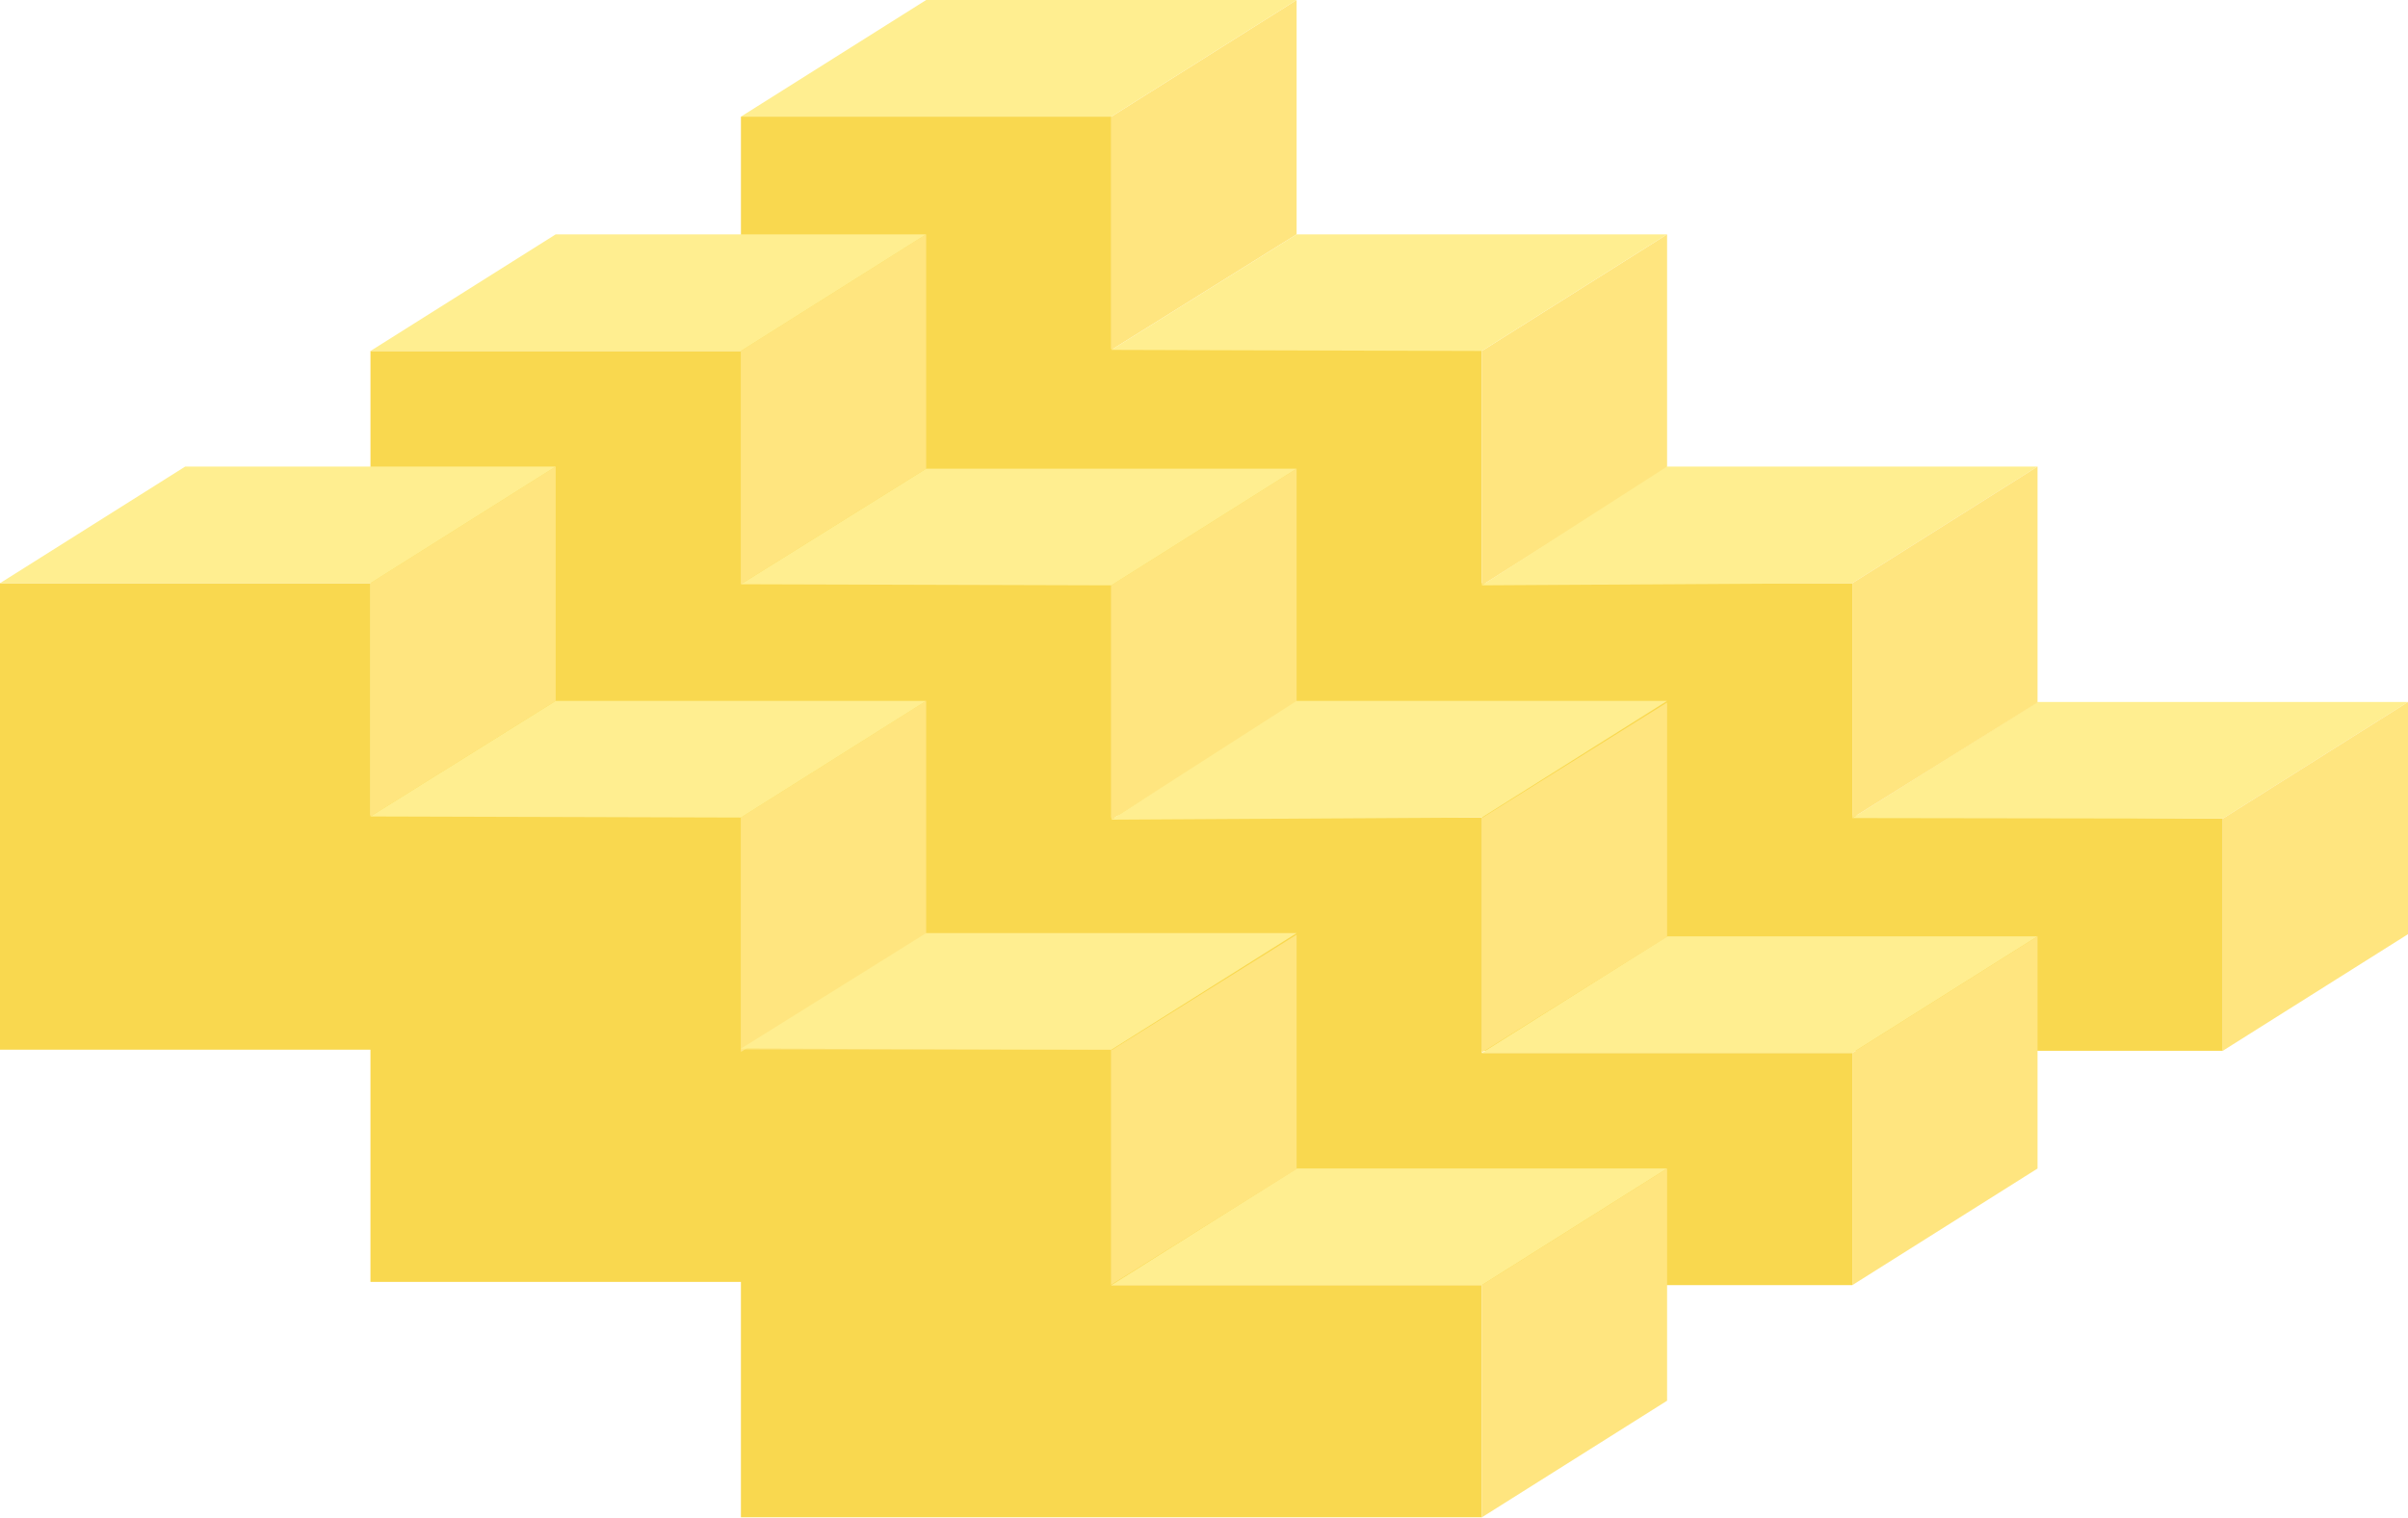
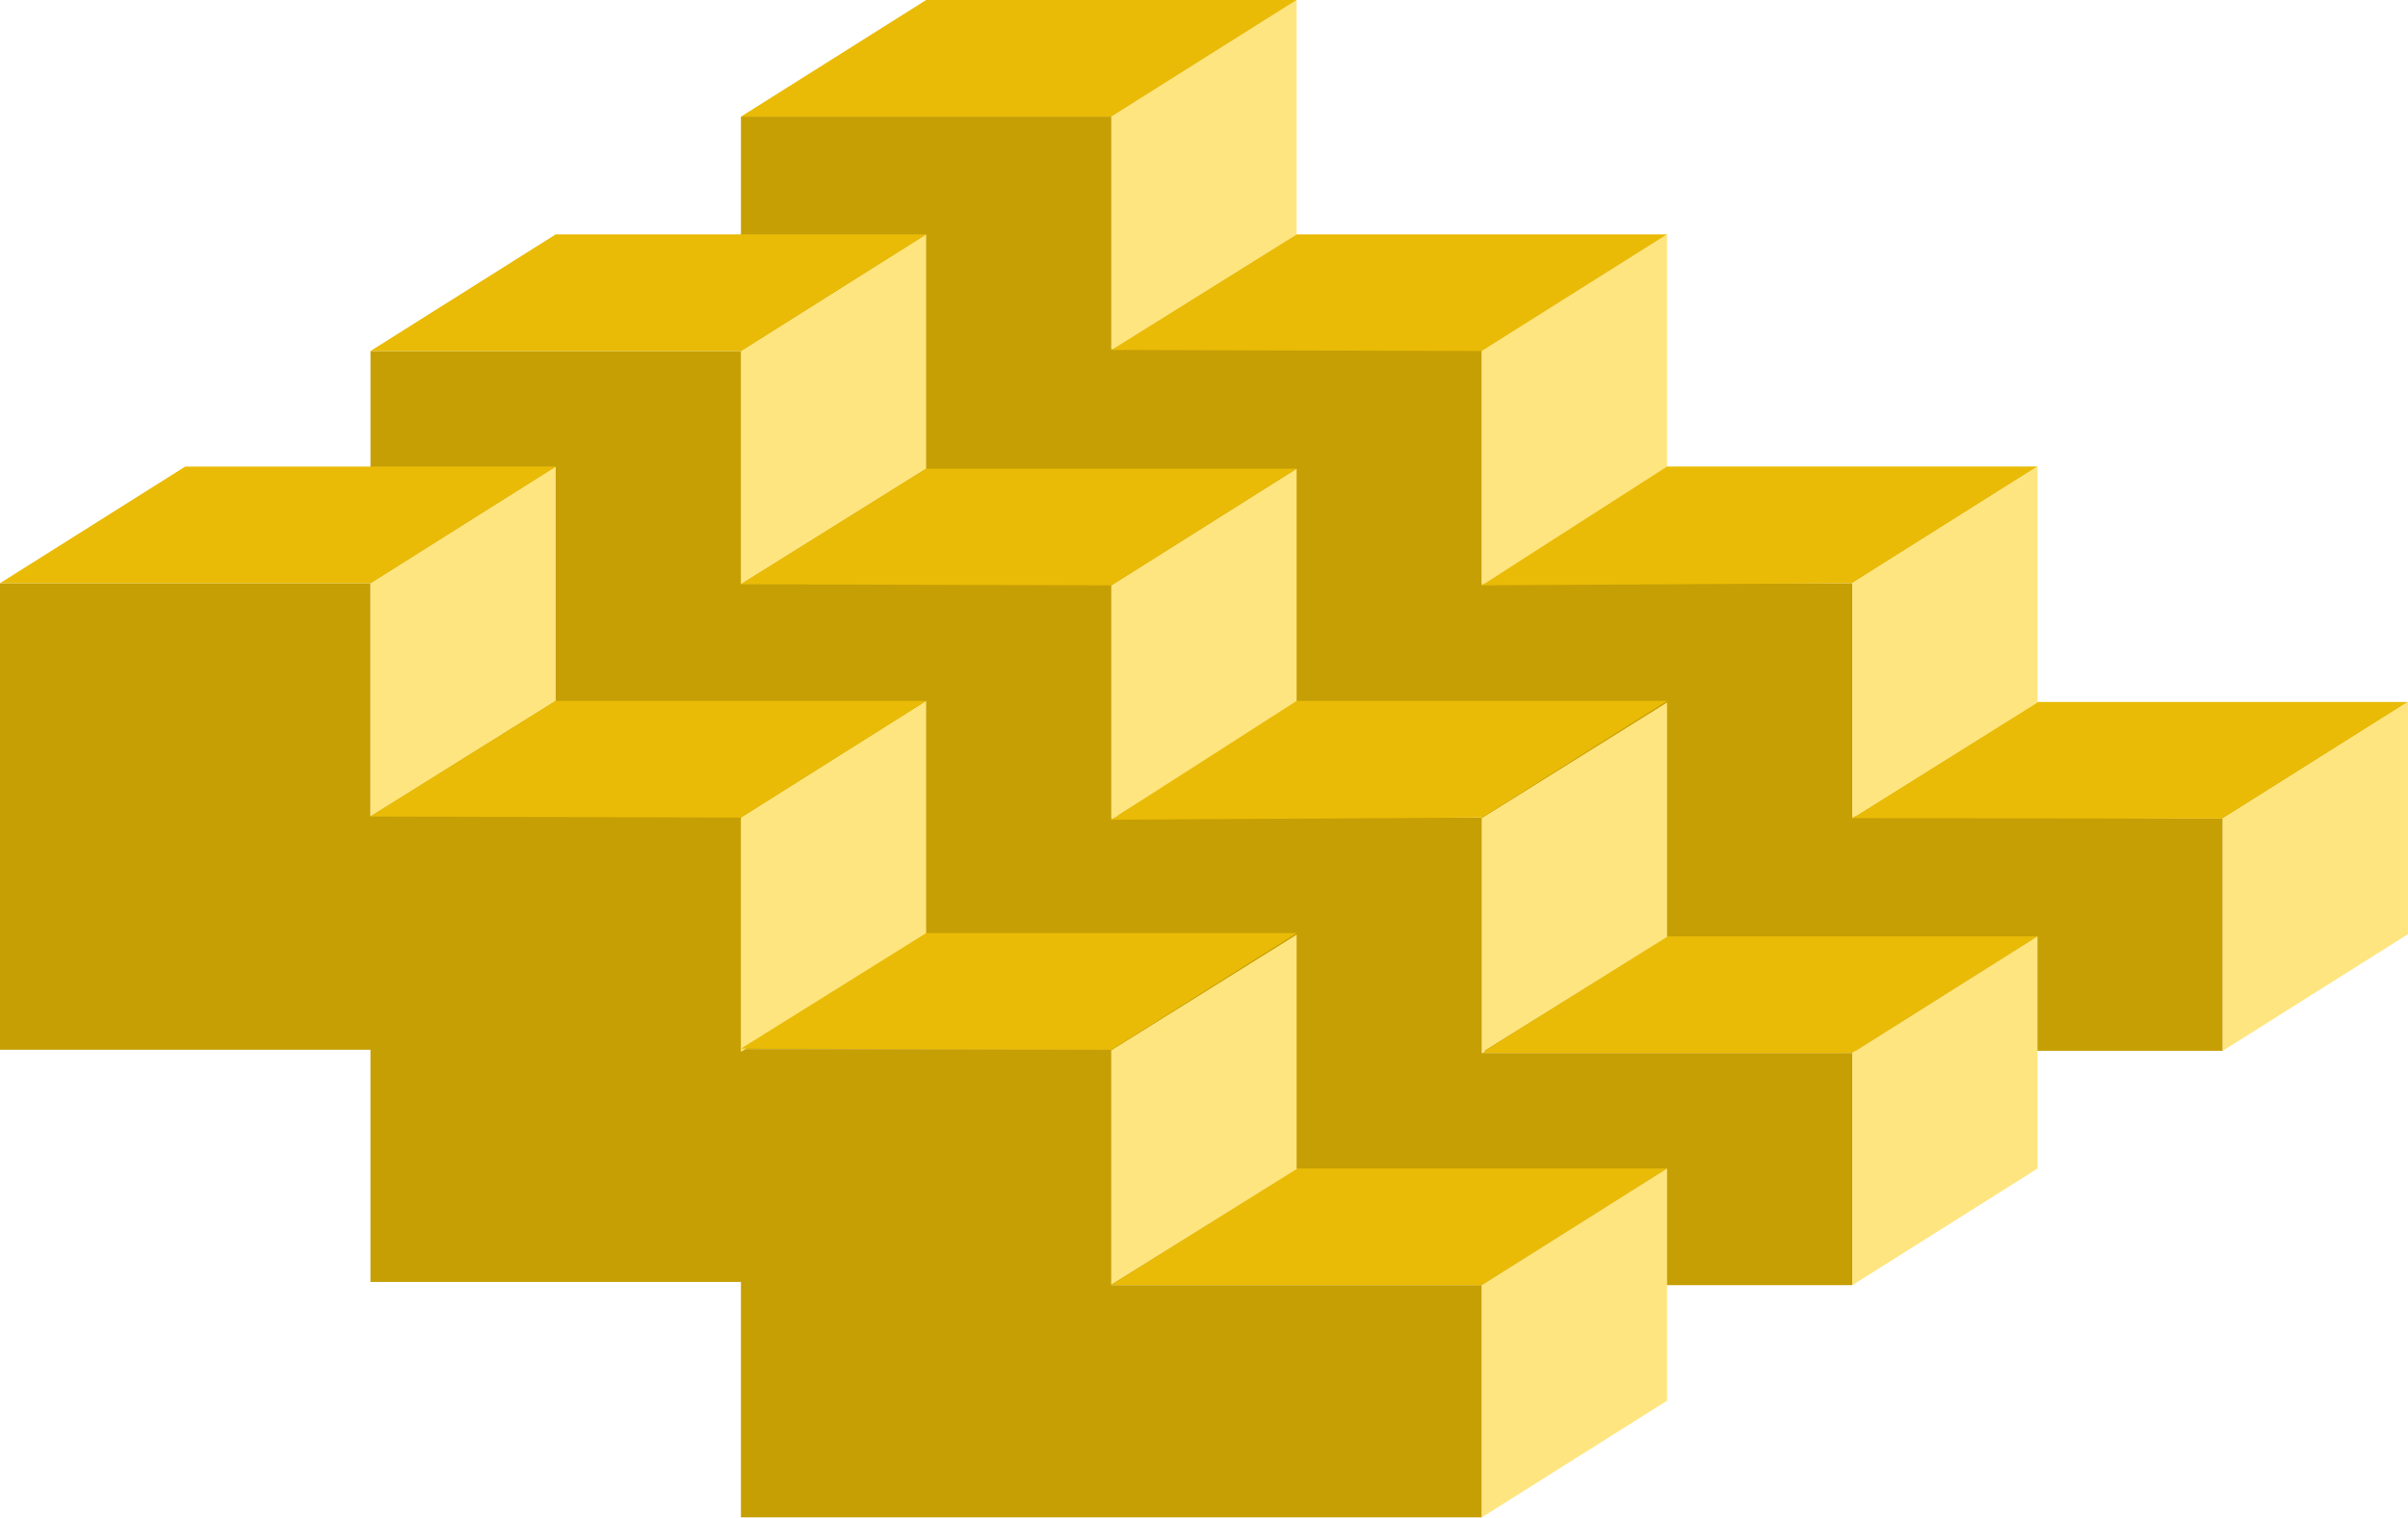
- <svg xmlns="http://www.w3.org/2000/svg" width="162.511mm" height="102.402mm" viewBox="0 0 162.511 102.402" version="1.1" id="svg1">
+ <svg xmlns="http://www.w3.org/2000/svg" width="152.764mm" height="96.26mm" viewBox="0 0 152.764 96.26" version="1.1" id="svg1">
  <defs id="defs1" />
-   <g id="layer1" transform="translate(-22.34298,-97.43093)">
-     <path id="path5-7-1-0-3-5-4-8-6-9-1" style="fill:#f9d84f;fill-opacity:1;stroke:none;stroke-width:0.762;stroke-linejoin:bevel;stroke-dasharray:none" d="m 72.347,105.302 v 31.486 h 25.001 v 15.67 h 25.002 v 15.888 h 50.003 v -15.67 l -25.002,-0.218 v 0 -15.597 -0.073 h -25.001 v -15.67 -0.146 H 97.348 v -15.67 z" />
-     <path style="fill:#ffe57f;fill-opacity:1;stroke:none;stroke-width:0.762;stroke-linejoin:bevel;stroke-dasharray:none" d="m 109.849,97.431 -12.501,7.871 v 15.743 l 12.501,-7.799 z" id="path7-8-7-8-0-5-9-7-9-8-0" />
-     <path style="fill:#ffe57f;fill-opacity:1;stroke:none;stroke-width:0.762;stroke-linejoin:bevel;stroke-dasharray:none" d="m 122.35,121.118 v 15.816 l 12.501,-7.872 V 113.247 Z" id="path9-7-8-4-7-1-2-3-4-59-4" />
-     <path style="fill:#ffee90;fill-opacity:1;stroke:none;stroke-width:0.762;stroke-linejoin:bevel;stroke-dasharray:none" d="M 72.347,105.302 84.848,97.431 H 109.849 l -12.501,7.871 z" id="path6-9-5-3-4-5-0-8-7-2-5" />
-     <path style="fill:#ffee90;fill-opacity:1;stroke:none;stroke-width:0.762;stroke-linejoin:bevel;stroke-dasharray:none" d="m 147.352,152.641 12.501,-7.835 h 25.002 l -12.501,7.872 z" id="path6-8-9-1-2-0-4-0-8-6-55-8" />
-     <path style="fill:#ffee90;fill-opacity:1;stroke:none;stroke-width:0.762;stroke-linejoin:bevel;stroke-dasharray:none" d="m 97.348,121.045 25.002,0.073 12.501,-7.871 H 109.849 Z" id="path8-3-0-2-8-1-8-9-8-9-2" />
-     <path style="fill:#ffee90;fill-opacity:1;stroke:none;stroke-width:0.762;stroke-linejoin:bevel;stroke-dasharray:none" d="m 122.35,136.934 25.002,-0.146 12.501,-7.871 h -25.002 z" id="path8-3-0-2-8-1-8-8-6-1-1-1" />
-     <path style="fill:#ffe57f;fill-opacity:1;stroke:none;stroke-width:0.762;stroke-linejoin:bevel;stroke-dasharray:none" d="m 147.352,136.788 -1.1e-4,15.852 12.501,-7.799 V 128.917 Z" id="path11-2-3-3-8-1-5-8-3-1-6" />
-     <path style="fill:#ffe57f;fill-opacity:1;stroke:none;stroke-width:0.762;stroke-linejoin:bevel;stroke-dasharray:none" d="m 172.354,152.677 v 15.67 l 12.501,-7.871 v -15.67 z" id="path12-6-7-5-4-9-8-6-8-4-0" />
-     <path id="path5-7-1-0-3-5-4-8-6-9" style="fill:#f9d84f;fill-opacity:1;stroke:none;stroke-width:0.762;stroke-linejoin:bevel;stroke-dasharray:none" d="m 47.345,121.118 v 31.486 h 25.001 v 15.67 h 25.002 v 15.888 H 147.352 V 168.493 H 122.35 v -0.218 -15.597 -0.073 H 97.348 v -15.67 -0.146 H 72.346 V 121.118 Z" />
-     <path style="fill:#ffe57f;fill-opacity:1;stroke:none;stroke-width:0.762;stroke-linejoin:bevel;stroke-dasharray:none" d="m 84.847,113.247 -12.501,7.871 v 15.743 l 12.501,-7.799 z" id="path7-8-7-8-0-5-9-7-9-8" />
-     <path style="fill:#ffe57f;fill-opacity:1;stroke:none;stroke-width:0.762;stroke-linejoin:bevel;stroke-dasharray:none" d="m 97.348,136.934 v 15.816 L 109.849,144.879 v -15.816 z" id="path9-7-8-4-7-1-2-3-4-59" />
-     <path style="fill:#ffee90;fill-opacity:1;stroke:none;stroke-width:0.762;stroke-linejoin:bevel;stroke-dasharray:none" d="m 47.345,121.118 12.501,-7.871 h 25.002 l -12.501,7.871 z" id="path6-9-5-3-4-5-0-8-7-2" />
-     <path style="fill:#ffee90;fill-opacity:1;stroke:none;stroke-width:0.762;stroke-linejoin:bevel;stroke-dasharray:none" d="m 122.35,168.493 12.501,-7.871 h 25.002 l -12.501,7.871 z" id="path6-8-9-1-2-0-4-0-8-6-55" />
-     <path style="fill:#ffee90;fill-opacity:1;stroke:none;stroke-width:0.762;stroke-linejoin:bevel;stroke-dasharray:none" d="m 72.346,136.861 25.002,0.073 12.501,-7.872 H 84.847 Z" id="path8-3-0-2-8-1-8-9-8-9" />
-     <path style="fill:#ffee90;fill-opacity:1;stroke:none;stroke-width:0.762;stroke-linejoin:bevel;stroke-dasharray:none" d="m 97.348,152.75 25.002,-0.146 12.501,-7.871 H 109.849 Z" id="path8-3-0-2-8-1-8-8-6-1-1" />
-     <path style="fill:#ffe57f;fill-opacity:1;stroke:none;stroke-width:0.762;stroke-linejoin:bevel;stroke-dasharray:none" d="m 122.35,152.641 v 15.816 l 12.501,-7.799 v -15.816 z" id="path11-2-3-3-8-1-5-8-3-1" />
-     <path style="fill:#ffe57f;fill-opacity:1;stroke:none;stroke-width:0.762;stroke-linejoin:bevel;stroke-dasharray:none" d="m 147.352,168.493 v 15.67 l 12.501,-7.871 v -15.67 z" id="path12-6-7-5-4-9-8-6-8-4" />
-     <path id="path5-7-1-0-3-5-4-8-6" style="fill:#f9d84f;fill-opacity:1;stroke:none;stroke-width:0.762;stroke-linejoin:bevel;stroke-dasharray:none" d="m 22.343,136.788 v 31.486 h 25.001 v 15.67 h 25.002 v 15.888 H 122.35 V 184.163 H 97.348 v -0.218 -15.597 -0.073 H 72.347 V 152.604 152.459 H 47.345 v -15.67 z" />
-     <path style="fill:#ffe57f;fill-opacity:1;stroke:none;stroke-width:0.762;stroke-linejoin:bevel;stroke-dasharray:none" d="m 59.845,128.917 -12.501,7.872 v 15.743 l 12.501,-7.799 z" id="path7-8-7-8-0-5-9-7-9" />
-     <path style="fill:#ffe57f;fill-opacity:1;stroke:none;stroke-width:0.762;stroke-linejoin:bevel;stroke-dasharray:none" d="m 72.346,152.605 v 15.816 l 12.501,-7.872 v -15.816 z" id="path9-7-8-4-7-1-2-3-4" />
-     <path style="fill:#ffee90;fill-opacity:1;stroke:none;stroke-width:0.762;stroke-linejoin:bevel;stroke-dasharray:none" d="m 22.343,136.789 12.501,-7.872 h 25.002 l -12.501,7.872 z" id="path6-9-5-3-4-5-0-8-7" />
-     <path style="fill:#ffee90;fill-opacity:1;stroke:none;stroke-width:0.762;stroke-linejoin:bevel;stroke-dasharray:none" d="m 97.348,184.163 12.501,-7.872 h 25.002 l -12.501,7.872 z" id="path6-8-9-1-2-0-4-0-8-6" />
-     <path style="fill:#ffee90;fill-opacity:1;stroke:none;stroke-width:0.762;stroke-linejoin:bevel;stroke-dasharray:none" d="m 47.345,152.532 25.002,0.073 12.501,-7.871 H 59.845 Z" id="path8-3-0-2-8-1-8-9-8" />
-     <path style="fill:#ffee90;fill-opacity:1;stroke:none;stroke-width:0.762;stroke-linejoin:bevel;stroke-dasharray:none" d="m 72.346,168.202 25.002,0.073 12.501,-7.871 H 84.847 Z" id="path8-3-0-2-8-1-8-8-6-1" />
-     <path style="fill:#ffe57f;fill-opacity:1;stroke:none;stroke-width:0.762;stroke-linejoin:bevel;stroke-dasharray:none" d="m 97.348,168.311 v 15.816 l 12.501,-7.799 v -15.816 z" id="path11-2-3-3-8-1-5-8-3" />
-     <path style="fill:#ffe57f;fill-opacity:1;stroke:none;stroke-width:0.762;stroke-linejoin:bevel;stroke-dasharray:none" d="m 122.35,184.163 v 15.67 l 12.501,-7.871 v -15.67 z" id="path12-6-7-5-4-9-8-6-8" />
+   <g id="layer1" transform="translate(-36.21264,-65.84162)">
+     <g id="g1" transform="matrix(1.719427,0,0,1.719427,-172.1182,-48.10413)">
+       <path id="path5-7-1-0-3-5-4-8-6-9-1" style="fill:#c69f05;fill-opacity:1;stroke:none;stroke-width:0.416;stroke-linejoin:bevel;stroke-dasharray:none" d="M 148.5,70.573 V 87.787 h 13.668 v 8.567 h 13.669 v 8.686 h 27.337 v -8.567 l -13.669,-0.119 v 0 -8.527 -0.04 h -13.668 v -8.567 -0.08 H 162.169 v -8.567 z" />
+       <path style="fill:#ffe57f;fill-opacity:1;stroke:none;stroke-width:0.416;stroke-linejoin:bevel;stroke-dasharray:none" d="m 169.003,66.27 -6.834,4.303 v 8.607 l 6.834,-4.264 z" id="path7-8-7-8-0-5-9-7-9-8-0" />
+       <path style="fill:#ffe57f;fill-opacity:1;stroke:none;stroke-width:0.416;stroke-linejoin:bevel;stroke-dasharray:none" d="m 175.837,79.22 v 8.647 l 6.834,-4.303 v -8.647 z" id="path9-7-8-4-7-1-2-3-4-59-4" />
+       <path style="fill:#eabb06;fill-opacity:1;stroke:none;stroke-width:0.416;stroke-linejoin:bevel;stroke-dasharray:none" d="m 148.5,70.573 6.834,-4.303 h 13.669 l -6.834,4.303 z" id="path6-9-5-3-4-5-0-8-7-2-5" />
+       <path style="fill:#eabb06;fill-opacity:1;stroke:none;stroke-width:0.416;stroke-linejoin:bevel;stroke-dasharray:none" d="m 189.506,96.453 6.834,-4.283 h 13.668 l -6.834,4.303 z" id="path6-8-9-1-2-0-4-0-8-6-55-8" />
+       <path style="fill:#eabb06;fill-opacity:1;stroke:none;stroke-width:0.416;stroke-linejoin:bevel;stroke-dasharray:none" d="m 162.169,79.18 13.669,0.04 6.834,-4.303 h -13.669 z" id="path8-3-0-2-8-1-8-9-8-9-2" />
+       <path style="fill:#eabb06;fill-opacity:1;stroke:none;stroke-width:0.416;stroke-linejoin:bevel;stroke-dasharray:none" d="m 175.837,87.866 13.669,-0.08 6.834,-4.303 h -13.669 z" id="path8-3-0-2-8-1-8-8-6-1-1-1" />
+       <path style="fill:#ffe57f;fill-opacity:1;stroke:none;stroke-width:0.416;stroke-linejoin:bevel;stroke-dasharray:none" d="m 189.506,87.786 -6e-5,8.667 6.834,-4.264 v -8.706 z" id="path11-2-3-3-8-1-5-8-3-1-6" />
+       <path style="fill:#ffe57f;fill-opacity:1;stroke:none;stroke-width:0.416;stroke-linejoin:bevel;stroke-dasharray:none" d="m 203.174,96.473 v 8.567 l 6.834,-4.303 v -8.567 z" id="path12-6-7-5-4-9-8-6-8-4-0" />
+       <path id="path5-7-1-0-3-5-4-8-6-9" style="fill:#c69f05;fill-opacity:1;stroke:none;stroke-width:0.416;stroke-linejoin:bevel;stroke-dasharray:none" d="m 134.832,79.22 v 17.214 h 13.668 v 8.567 h 13.669 v 8.686 h 27.337 v -8.567 h -13.669 v -0.119 -8.527 -0.04 H 162.169 v -8.567 -0.08 h -13.669 v -8.567 z" />
+       <path style="fill:#ffe57f;fill-opacity:1;stroke:none;stroke-width:0.416;stroke-linejoin:bevel;stroke-dasharray:none" d="m 155.334,74.916 -6.834,4.303 v 8.607 l 6.834,-4.264 z" id="path7-8-7-8-0-5-9-7-9-8" />
+       <path style="fill:#ffe57f;fill-opacity:1;stroke:none;stroke-width:0.416;stroke-linejoin:bevel;stroke-dasharray:none" d="m 162.169,87.866 v 8.647 l 6.834,-4.303 V 83.563 Z" id="path9-7-8-4-7-1-2-3-4-59" />
+       <path style="fill:#eabb06;fill-opacity:1;stroke:none;stroke-width:0.416;stroke-linejoin:bevel;stroke-dasharray:none" d="m 134.832,79.22 6.834,-4.303 h 13.669 l -6.834,4.303 z" id="path6-9-5-3-4-5-0-8-7-2" />
+       <path style="fill:#eabb06;fill-opacity:1;stroke:none;stroke-width:0.416;stroke-linejoin:bevel;stroke-dasharray:none" d="m 175.837,105.12 6.834,-4.303 h 13.668 l -6.834,4.303 z" id="path6-8-9-1-2-0-4-0-8-6-55" />
+       <path style="fill:#eabb06;fill-opacity:1;stroke:none;stroke-width:0.416;stroke-linejoin:bevel;stroke-dasharray:none" d="m 148.5,87.826 13.669,0.04 6.834,-4.303 h -13.669 z" id="path8-3-0-2-8-1-8-9-8-9" />
+       <path style="fill:#eabb06;fill-opacity:1;stroke:none;stroke-width:0.416;stroke-linejoin:bevel;stroke-dasharray:none" d="m 162.169,96.513 13.669,-0.08 6.834,-4.303 h -13.669 z" id="path8-3-0-2-8-1-8-8-6-1-1" />
+       <path style="fill:#ffe57f;fill-opacity:1;stroke:none;stroke-width:0.416;stroke-linejoin:bevel;stroke-dasharray:none" d="m 175.837,96.453 v 8.647 l 6.834,-4.264 v -8.647 z" id="path11-2-3-3-8-1-5-8-3-1" />
+       <path style="fill:#ffe57f;fill-opacity:1;stroke:none;stroke-width:0.416;stroke-linejoin:bevel;stroke-dasharray:none" d="m 189.506,105.12 v 8.567 l 6.834,-4.303 v -8.567 z" id="path12-6-7-5-4-9-8-6-8-4" />
+       <path id="path5-7-1-0-3-5-4-8-6" style="fill:#c69f05;fill-opacity:1;stroke:none;stroke-width:0.416;stroke-linejoin:bevel;stroke-dasharray:none" d="m 121.163,87.787 v 17.214 h 13.668 v 8.567 h 13.669 v 8.686 h 27.337 v -8.567 h -13.669 v -0.119 -8.527 -0.04 h -13.668 v -8.567 -0.08 h -13.669 v -8.567 z" />
+       <path style="fill:#ffe57f;fill-opacity:1;stroke:none;stroke-width:0.416;stroke-linejoin:bevel;stroke-dasharray:none" d="m 141.666,83.483 -6.834,4.303 v 8.607 l 6.834,-4.264 z" id="path7-8-7-8-0-5-9-7-9" />
+       <path style="fill:#ffe57f;fill-opacity:1;stroke:none;stroke-width:0.416;stroke-linejoin:bevel;stroke-dasharray:none" d="m 148.5,96.433 v 8.647 l 6.834,-4.303 v -8.647 z" id="path9-7-8-4-7-1-2-3-4" />
+       <path style="fill:#eabb06;fill-opacity:1;stroke:none;stroke-width:0.416;stroke-linejoin:bevel;stroke-dasharray:none" d="m 121.163,87.787 6.834,-4.303 h 13.669 l -6.834,4.303 z" id="path6-9-5-3-4-5-0-8-7" />
+       <path style="fill:#eabb06;fill-opacity:1;stroke:none;stroke-width:0.416;stroke-linejoin:bevel;stroke-dasharray:none" d="m 162.169,113.686 6.834,-4.303 h 13.668 l -6.834,4.303 z" id="path6-8-9-1-2-0-4-0-8-6" />
+       <path style="fill:#eabb06;fill-opacity:1;stroke:none;stroke-width:0.416;stroke-linejoin:bevel;stroke-dasharray:none" d="m 134.831,96.393 13.669,0.04 6.834,-4.303 h -13.669 z" id="path8-3-0-2-8-1-8-9-8" />
+       <path style="fill:#eabb06;fill-opacity:1;stroke:none;stroke-width:0.416;stroke-linejoin:bevel;stroke-dasharray:none" d="m 148.5,104.96 13.669,0.04 6.834,-4.303 h -13.669 z" id="path8-3-0-2-8-1-8-8-6-1" />
+       <path style="fill:#ffe57f;fill-opacity:1;stroke:none;stroke-width:0.416;stroke-linejoin:bevel;stroke-dasharray:none" d="m 162.169,105.02 v 8.647 l 6.834,-4.264 v -8.647 z" id="path11-2-3-3-8-1-5-8-3" />
+       <path style="fill:#ffe57f;fill-opacity:1;stroke:none;stroke-width:0.416;stroke-linejoin:bevel;stroke-dasharray:none" d="m 175.837,113.686 v 8.567 l 6.834,-4.303 v -8.567 z" id="path12-6-7-5-4-9-8-6-8" />
+     </g>
  </g>
</svg>
